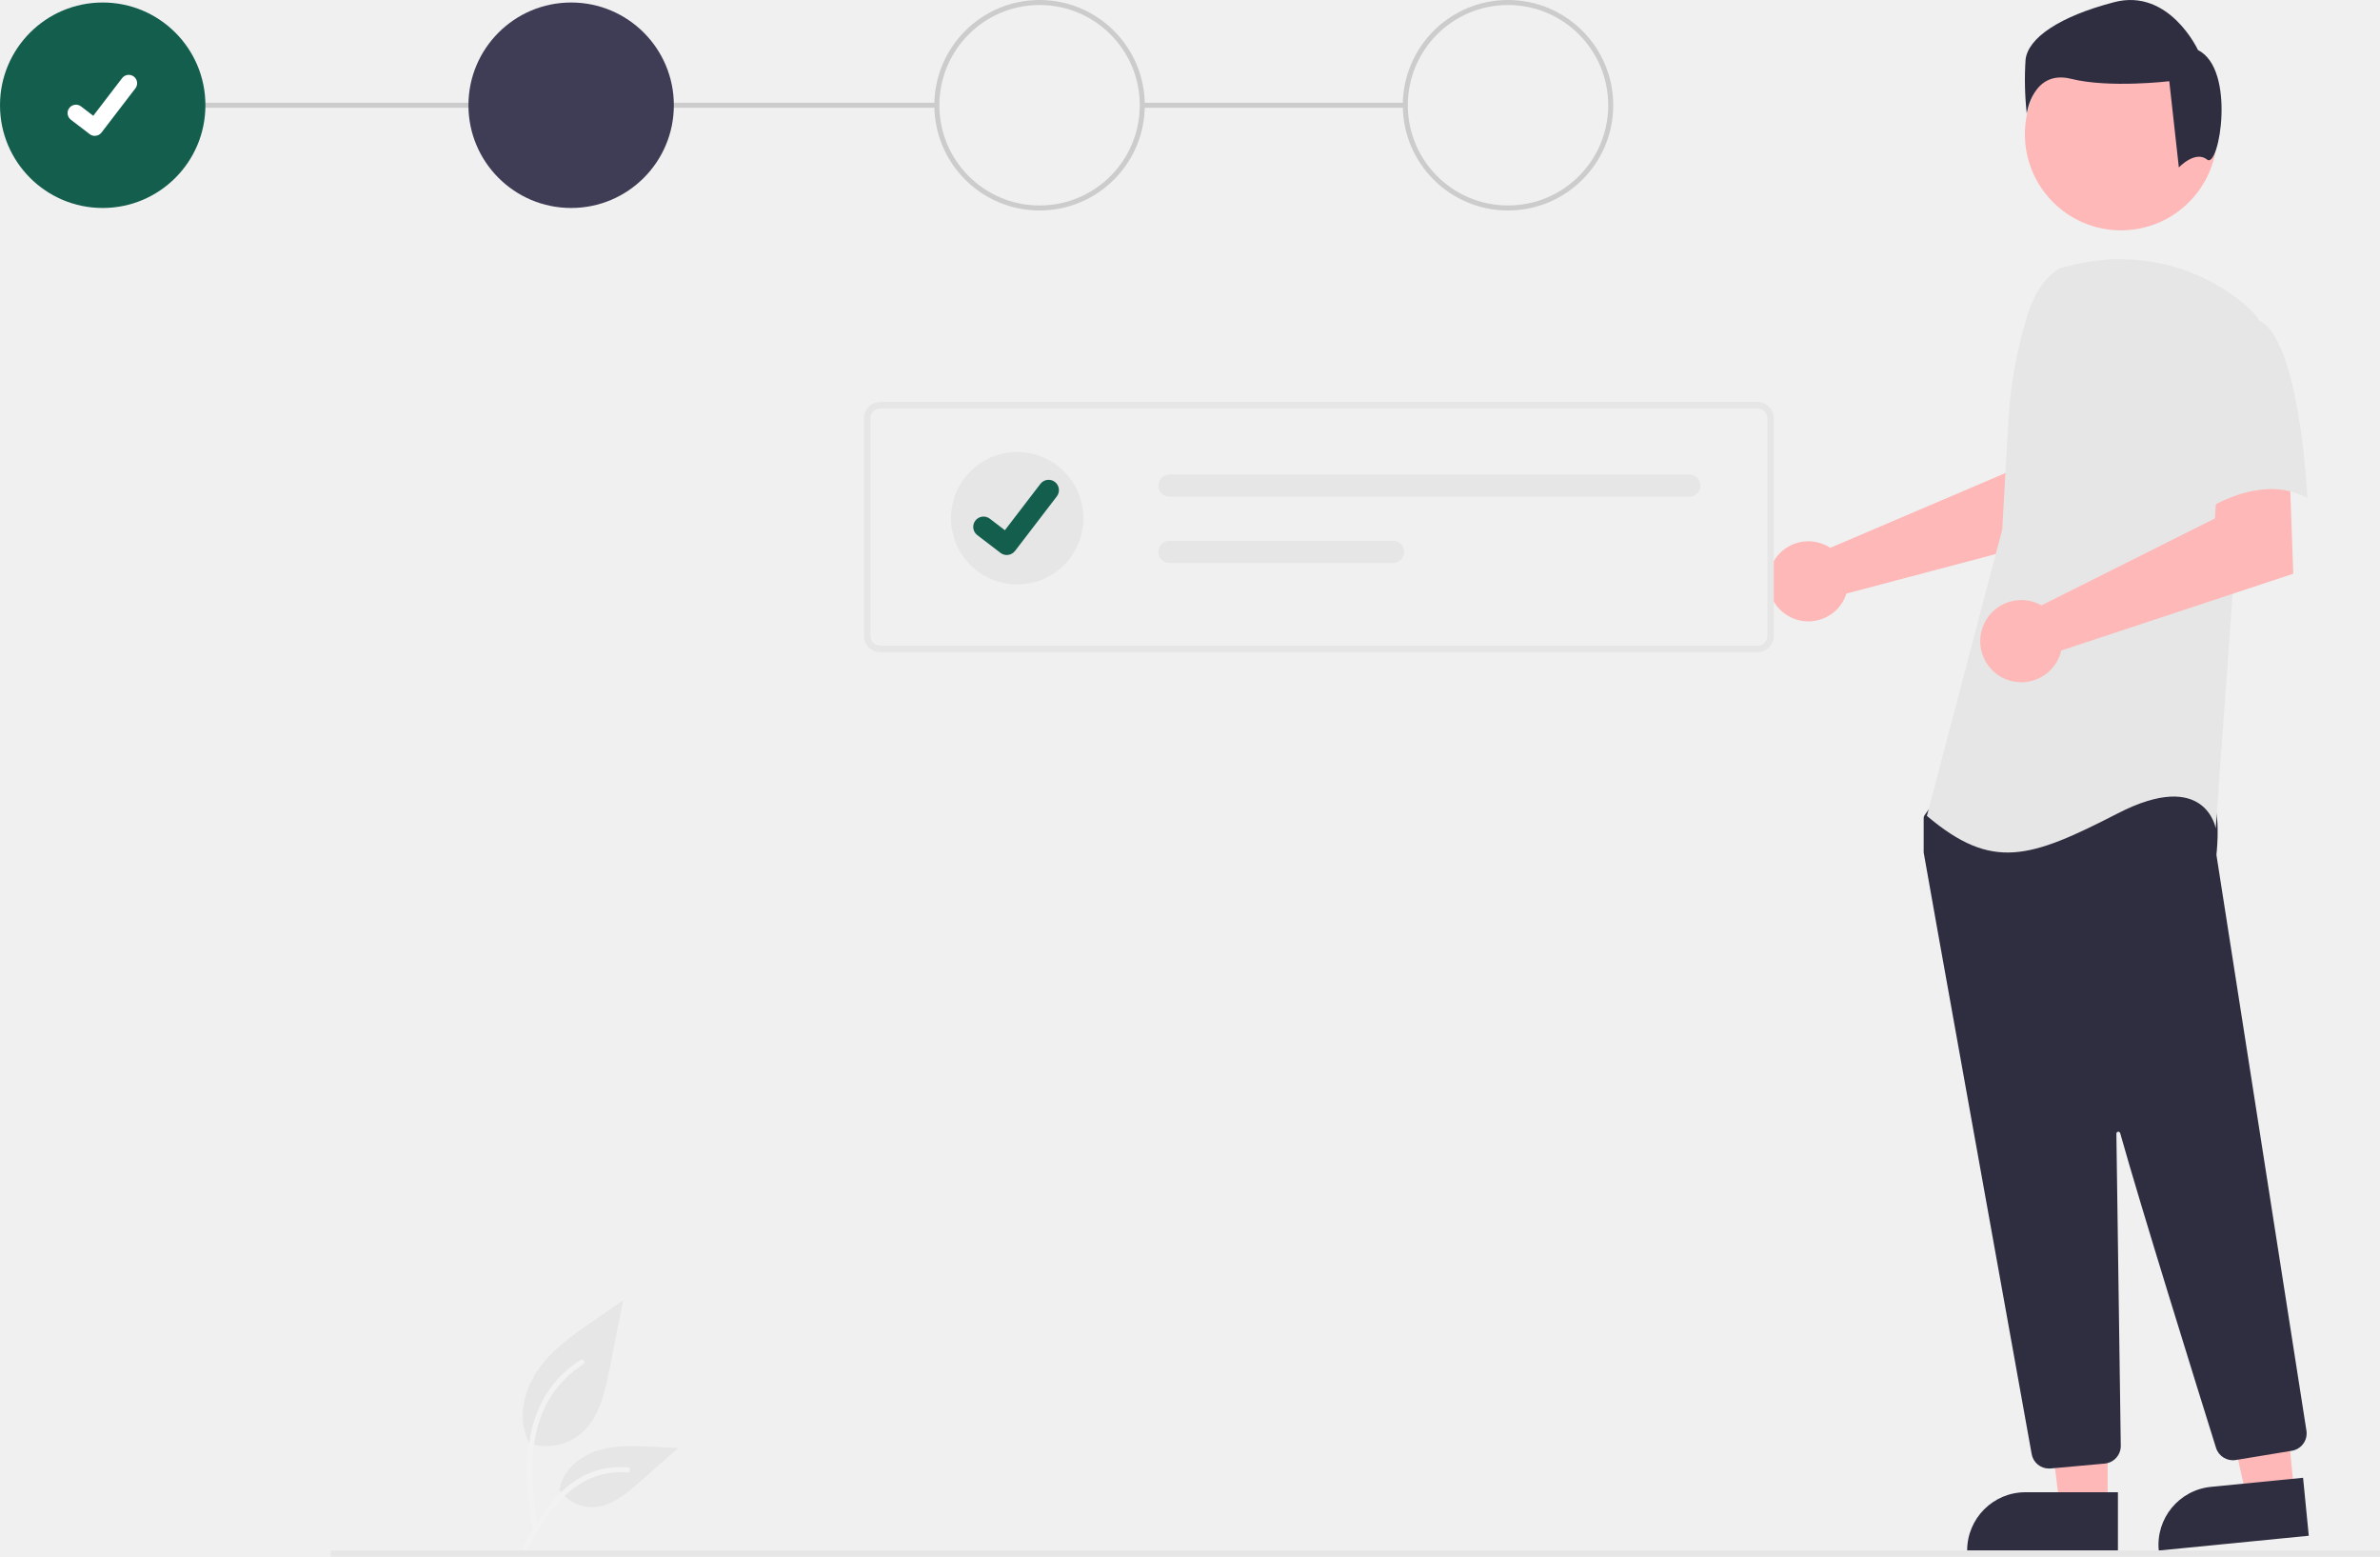
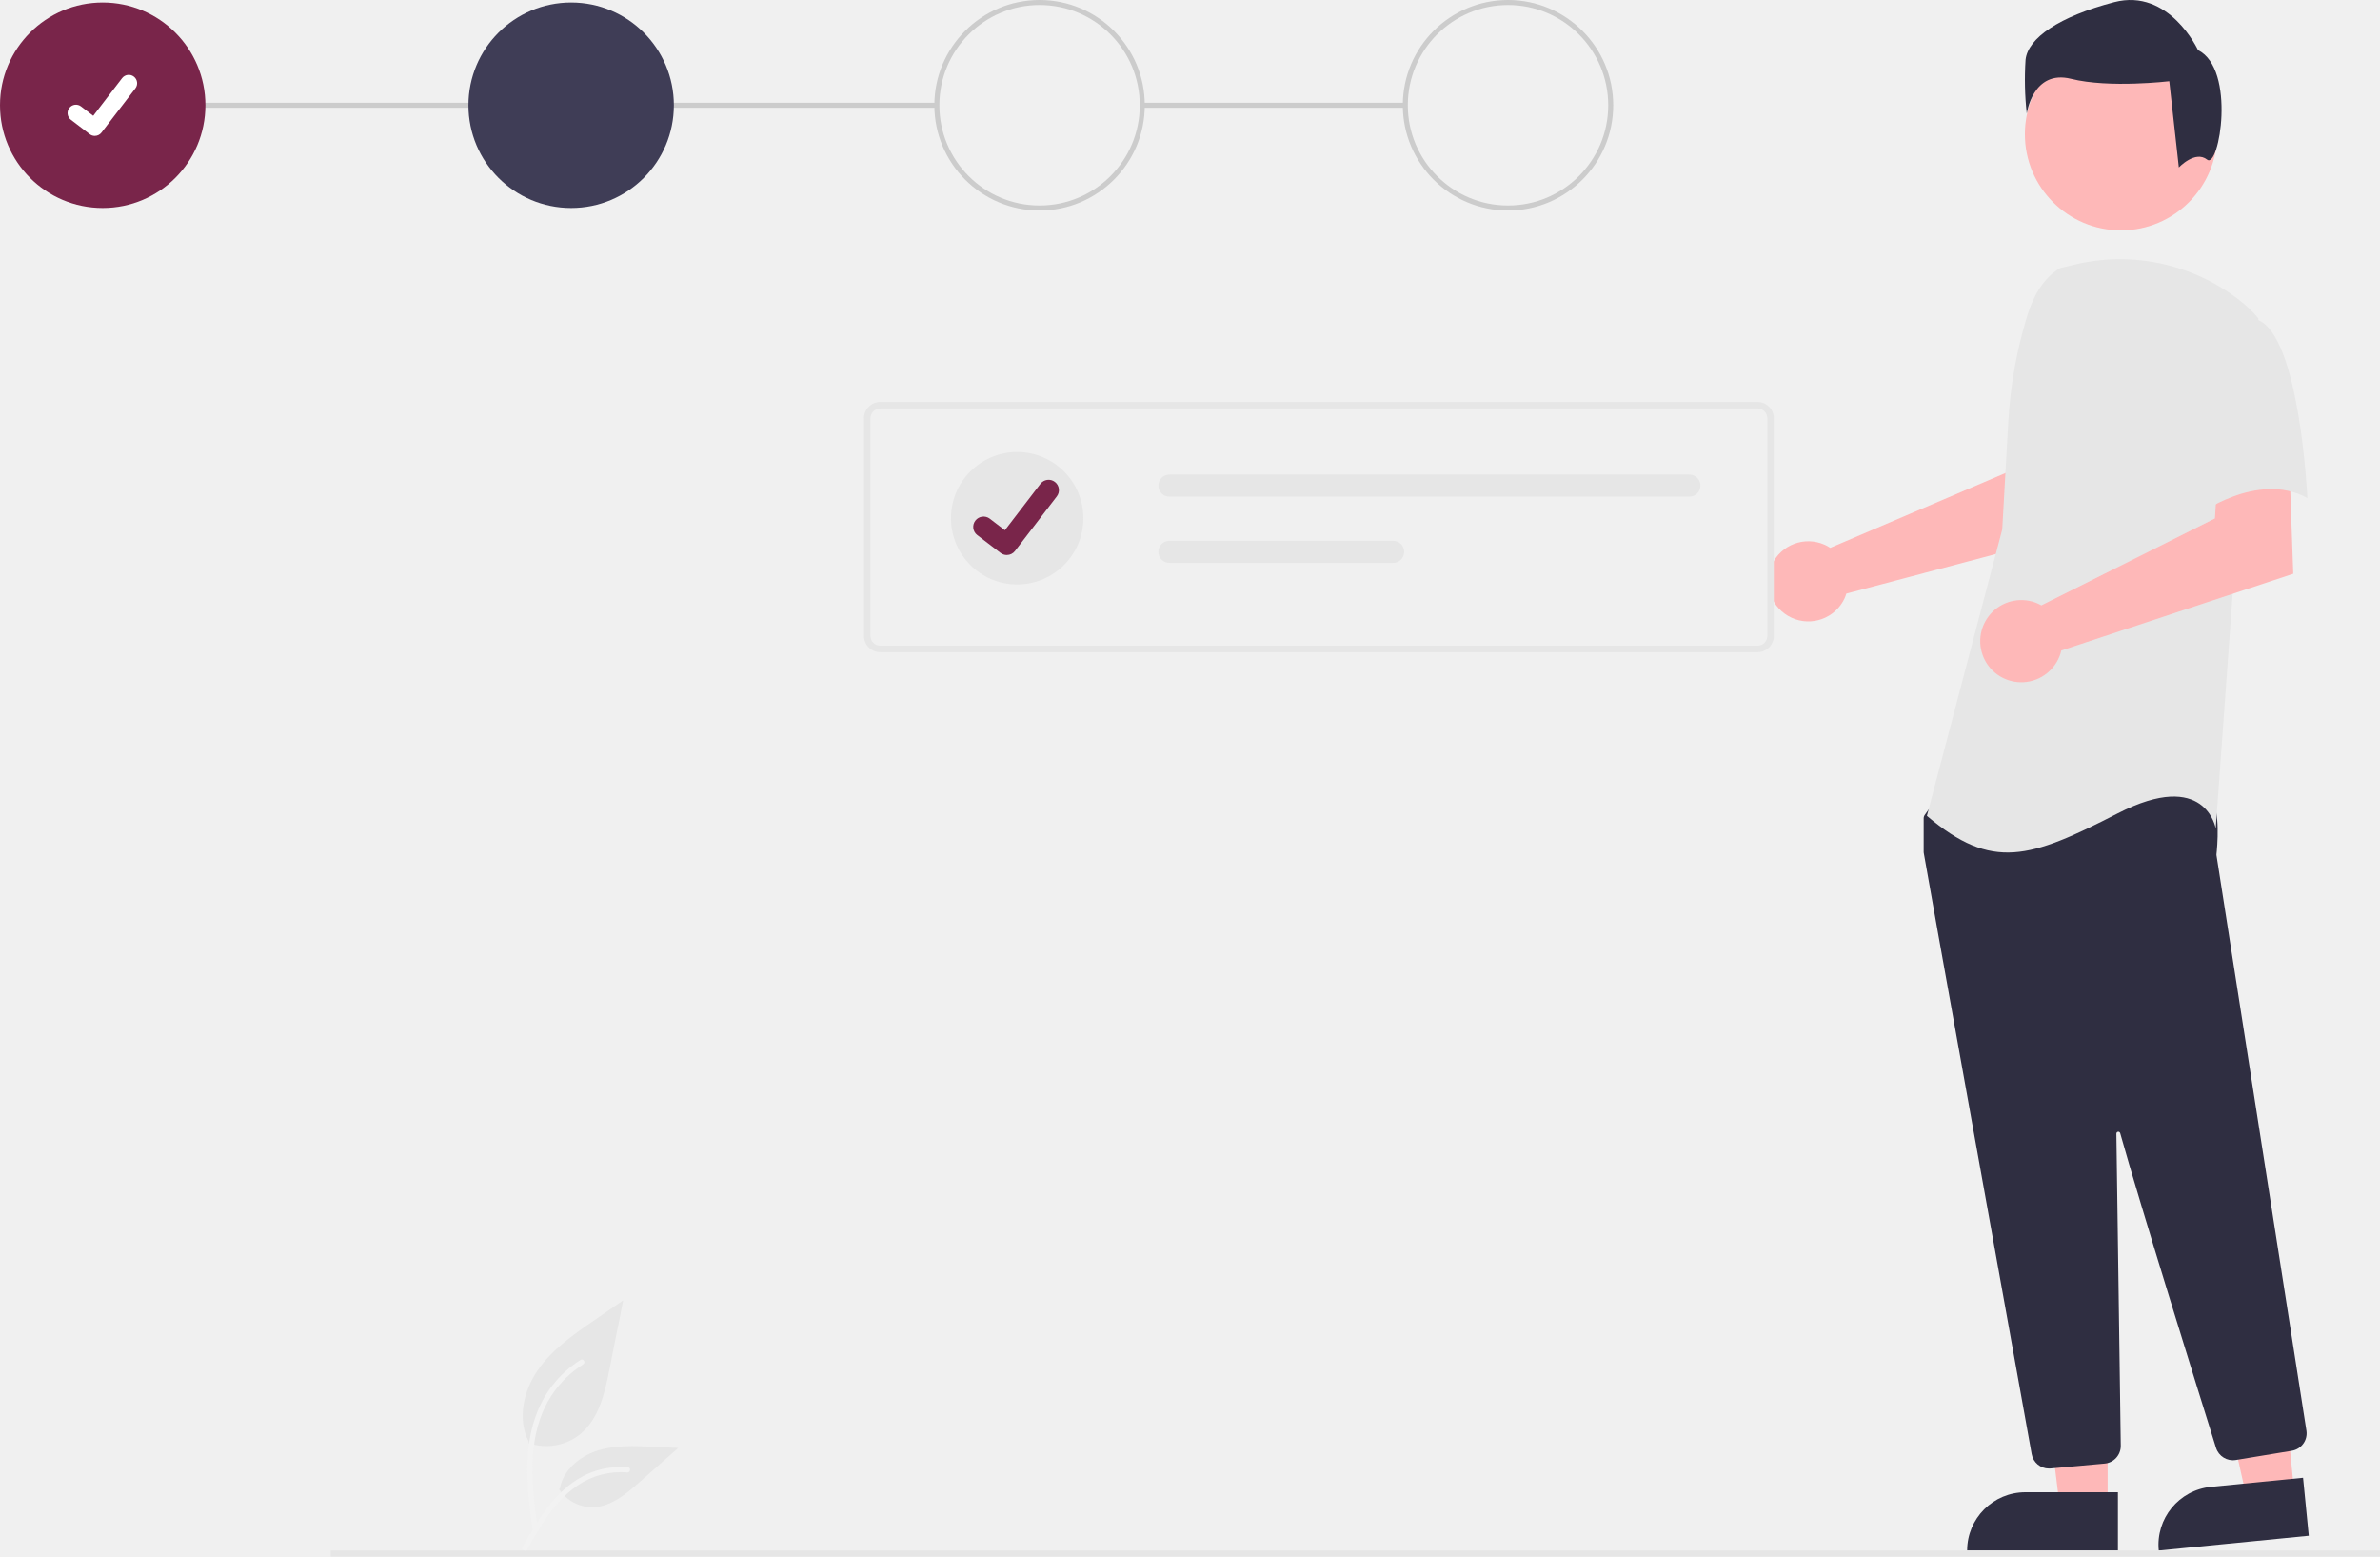
<svg xmlns="http://www.w3.org/2000/svg" width="856.385" height="559.94" viewBox="0 0 856.385 559.94">
  <g id="Group_47" data-name="Group 47" transform="translate(-171.808 -222.403)">
    <g id="Group_43" data-name="Group 43" transform="translate(-222.485 -67.725)">
      <rect id="Rectangle_113" data-name="Rectangle 113" width="94.644" height="1.803" transform="translate(805.32 327.084)" fill="#ccc" />
      <rect id="Rectangle_114" data-name="Rectangle 114" width="300.158" height="1.803" transform="translate(431.249 327.084)" fill="#ccc" />
-       <circle id="Ellipse_115" data-name="Ellipse 115" cx="36.956" cy="36.956" r="36.956" transform="translate(394.293 291.029)" fill="#145e4e" />
+       <circle id="Ellipse_115" data-name="Ellipse 115" cx="36.956" cy="36.956" r="36.956" transform="translate(394.293 291.029)" fill="#79254a" />
      <circle id="Ellipse_116" data-name="Ellipse 116" cx="36.956" cy="36.956" r="36.956" transform="translate(562.85 291.029)" fill="#3f3d56" />
      <path id="Path_748-564" data-name="Path 748" d="M873,259.344a37.858,37.858,0,1,1,37.858-37.858A37.858,37.858,0,0,1,873,259.344Zm0-73.913a36.055,36.055,0,1,0,36.055,36.055A36.055,36.055,0,0,0,873,185.431Z" transform="translate(-104.641 106.5)" fill="#ccc" />
      <path id="Path_749-565" data-name="Path 749" d="M1060,259.344a37.858,37.858,0,1,1,37.858-37.858A37.858,37.858,0,0,1,1060,259.344Zm0-73.913a36.055,36.055,0,1,0,36.055,36.055A36.055,36.055,0,0,0,1060,185.431Z" transform="translate(-123.084 106.5)" fill="#ccc" />
      <path id="Path_395-566" data-name="Path 395" d="M304.255,236.95a2.993,2.993,0,0,1-1.8-.6l-.032-.024-6.783-5.188a3.014,3.014,0,0,1,3.668-4.784l4.393,3.369,10.381-13.544a3.013,3.013,0,0,1,4.224-.558h0l-.064.089.066-.089a3.016,3.016,0,0,1,.557,4.225l-12.211,15.923a3.015,3.015,0,0,1-2.4,1.175Z" transform="translate(124.149 102.054)" fill="#fff" />
    </g>
    <g id="Group_24" data-name="Group 24" transform="translate(808.073 222.403)">
      <path id="Path_552-567" data-name="Path 552" d="M314.19,545.413a14.214,14.214,0,0,1,1.987,1.108l63.154-26.954,2.253-16.636,25.235-.155-1.491,38.158-83.357,22.047a14.939,14.939,0,0,1-.631,1.7,14.411,14.411,0,1,1-7.151-19.265Z" transform="translate(-293.875 -349.453)" fill="#feb8b8" />
      <path id="Path_553-568" data-name="Path 553" d="M312.83,797.912H295.567l-8.212-66.584h25.477Z" transform="translate(-190.709 -256.191)" fill="#feb8b8" />
      <path id="Path_554-569" data-name="Path 554" d="M305.692,775.115h33.292v20.955H284.73a20.962,20.962,0,0,1,20.962-20.962h0Z" transform="translate(-213.164 -238.326)" fill="#2f2e41" />
      <path id="Path_555-570" data-name="Path 555" d="M271.557,794.354l-17.178,1.69-14.7-65.458,25.355-2.491Z" transform="translate(-82.3 -257.51)" fill="#feb8b8" />
      <path id="Path_556-571" data-name="Path 556" d="M254.863,774.674l33.126-3.263,2.054,20.857-53.981,5.317a20.958,20.958,0,0,1,18.8-22.911Z" transform="translate(-95.55 -239.834)" fill="#2f2e41" />
      <ellipse id="Ellipse_84" data-name="Ellipse 84" cx="34.583" cy="34.583" rx="34.583" ry="34.583" transform="translate(92.343 13.688)" fill="#feb8b8" />
      <path id="Path_557-572" data-name="Path 557" d="M281.584,839.584a6.3,6.3,0,0,1-6.217-5.21c-8.929-49.59-38.141-211.772-38.84-216.268a1.991,1.991,0,0,1-.023-.312V605.7a2.1,2.1,0,0,1,.393-1.228l3.858-5.4a2.082,2.082,0,0,1,1.611-.88c22-1.031,94.036-4.054,97.516.294h0c3.495,4.365,2.253,17.611,1.971,20.22l.014.272L374.233,825.96A6.353,6.353,0,0,1,369,833.19l-20.214,3.33a6.366,6.366,0,0,1-7.076-4.355c-6.252-19.978-27.216-87.184-34.482-113.19a.7.7,0,0,0-1.381.2c.363,24.79,1.24,88.036,1.549,109.881l.032,2.353a6.362,6.362,0,0,1-5.763,6.387l-19.492,1.766A5.871,5.871,0,0,1,281.584,839.584Z" transform="translate(-180.584 -311.329)" fill="#2f2e41" />
      <path id="Path_99-573" data-name="Path 99" d="M296.727,463.319c-6.035,3.588-9.647,10.18-11.719,16.9a160.072,160.072,0,0,0-6.877,38.242L275.94,557.32,248.827,660.348c23.5,19.883,37.053,15.363,68.686-.9s35.247,5.422,35.247,5.422l6.325-87.663,9.037-95.793a42.485,42.485,0,0,0-6.846-6.581,69.923,69.923,0,0,0-59.761-12.673Z" transform="translate(-191.749 -366.866)" fill="#e6e6e6" />
      <path id="Path_558-574" data-name="Path 558" d="M259.825,562.029a14.828,14.828,0,0,1,2.112.986l62.447-31.259,1.036-16.933,25.759-1.776,1.38,38.6-83.45,27.6a14.784,14.784,0,1,1-9.283-17.223Z" transform="translate(-163.653 -345.262)" fill="#feb8b8" />
      <path id="Path_101-575" data-name="Path 101" d="M269.34,476.085c15.363,5.422,18.071,64.171,18.071,64.171-18.075-9.941-39.765,6.326-39.765,6.326s-4.518-15.365-9.941-35.246a34.54,34.54,0,0,1,7.229-32.535S253.975,470.66,269.34,476.085Z" transform="translate(-93.417 -361.105)" fill="#e6e6e6" />
      <path id="Path_102-576" data-name="Path 102" d="M323.823,451.3c-4.309-3.447-10.187,2.816-10.187,2.816L310.189,423.1s-21.543,2.581-35.334-.862-15.943,12.5-15.943,12.5a110.654,110.654,0,0,1-.431-19.391c.862-7.756,12.064-15.512,31.885-20.683S320.528,411.9,320.528,411.9C334.324,418.789,328.137,454.751,323.823,451.3Z" transform="translate(-165.894 -393.886)" fill="#2f2e41" />
    </g>
    <rect id="Rectangle_110" data-name="Rectangle 110" width="737.385" height="2.19" transform="translate(290.808 780.153)" fill="#e6e6e6" />
    <path id="Path_438-577" data-name="Path 438" d="M265.082,644.111a19.474,19.474,0,0,0,18.806-3.313c6.587-5.528,8.652-14.636,10.332-23.07l4.97-24.945-10.405,7.165c-7.483,5.152-15.134,10.47-20.316,17.933s-7.443,17.651-3.28,25.726" transform="translate(96.861 97.368)" fill="#e6e6e6" />
    <path id="Path_439-578" data-name="Path 439" d="M267.682,718.34c-1.31-9.542-2.657-19.206-1.738-28.85.816-8.565,3.429-16.93,8.749-23.789a39.574,39.574,0,0,1,10.153-9.2c1.015-.641,1.95.968.939,1.606A37.622,37.622,0,0,0,270.9,676.062c-3.24,8.241-3.76,17.224-3.2,25.977.338,5.294,1.053,10.553,1.774,15.805a.964.964,0,0,1-.65,1.144.936.936,0,0,1-1.144-.65Z" transform="translate(95.868 55.076)" fill="#f2f2f2" />
    <path id="Path_442-579" data-name="Path 442" d="M289.28,713.477a14.336,14.336,0,0,0,12.491,6.447c6.323-.3,11.595-4.713,16.34-8.9l14.036-12.392-9.289-.444c-6.68-.32-13.533-.618-19.9,1.442s-12.231,7.018-13.394,13.6" transform="translate(83.697 44.629)" fill="#e6e6e6" />
    <path id="Path_443-580" data-name="Path 443" d="M262.887,747.524c6.3-11.156,13.618-23.555,26.685-27.518a29.779,29.779,0,0,1,11.224-1.159c1.192.1.894,1.94-.3,1.837a27.665,27.665,0,0,0-17.912,4.739c-5.051,3.438-8.983,8.217-12.311,13.286-2.039,3.1-3.865,6.341-5.691,9.573C264,749.314,262.3,748.569,262.887,747.524Z" transform="translate(96.961 31.377)" fill="#f2f2f2" />
    <g id="Group_46" data-name="Group 46" transform="translate(2 7)">
      <path id="Path_138-581" data-name="Path 138" d="M911.208,622.87H595.519a5.853,5.853,0,0,1-5.846-5.846V538.715a5.853,5.853,0,0,1,5.846-5.846H911.208a5.853,5.853,0,0,1,5.846,5.846v78.309A5.853,5.853,0,0,1,911.208,622.87ZM595.519,535.208a3.512,3.512,0,0,0-3.508,3.508v78.309a3.511,3.511,0,0,0,3.508,3.508H911.208a3.511,3.511,0,0,0,3.508-3.508V538.715a3.511,3.511,0,0,0-3.508-3.508Z" transform="translate(-108.981 -172.87)" fill="#e6e6e6" />
      <path id="Path_139-582" data-name="Path 139" d="M690.369,556.72a3.969,3.969,0,1,0,0,7.938H877.477a3.969,3.969,0,0,0,0-7.938Z" transform="translate(-99.78 -170.602)" fill="#e6e6e6" />
      <path id="Path_140-583" data-name="Path 140" d="M690.369,578.466a3.969,3.969,0,1,0,0,7.938h80.513a3.969,3.969,0,1,0,0-7.938Z" transform="translate(-99.78 -168.533)" fill="#e6e6e6" />
      <g id="Group_45" data-name="Group 45">
        <circle id="Ellipse_18" data-name="Ellipse 18" cx="23.814" cy="23.814" r="23.814" transform="translate(512 378)" fill="#e6e6e6" />
-         <path id="Path_395-2-584" data-name="Path 395" d="M306.53,242.049a3.689,3.689,0,0,1-2.219-.738l-.04-.03-8.358-6.394a3.714,3.714,0,0,1,4.52-5.9l5.414,4.151,12.793-16.69a3.713,3.713,0,0,1,5.205-.688h0l-.079.11.082-.11a3.717,3.717,0,0,1,.687,5.206L309.488,240.6a3.715,3.715,0,0,1-2.954,1.448Z" transform="translate(225.541 173)" fill="#145e4e" />
+         <path id="Path_395-2-584" data-name="Path 395" d="M306.53,242.049a3.689,3.689,0,0,1-2.219-.738l-.04-.03-8.358-6.394a3.714,3.714,0,0,1,4.52-5.9l5.414,4.151,12.793-16.69a3.713,3.713,0,0,1,5.205-.688h0l-.079.11.082-.11a3.717,3.717,0,0,1,.687,5.206L309.488,240.6a3.715,3.715,0,0,1-2.954,1.448Z" transform="translate(225.541 173)" fill="#79254a" />
      </g>
    </g>
  </g>
</svg>
